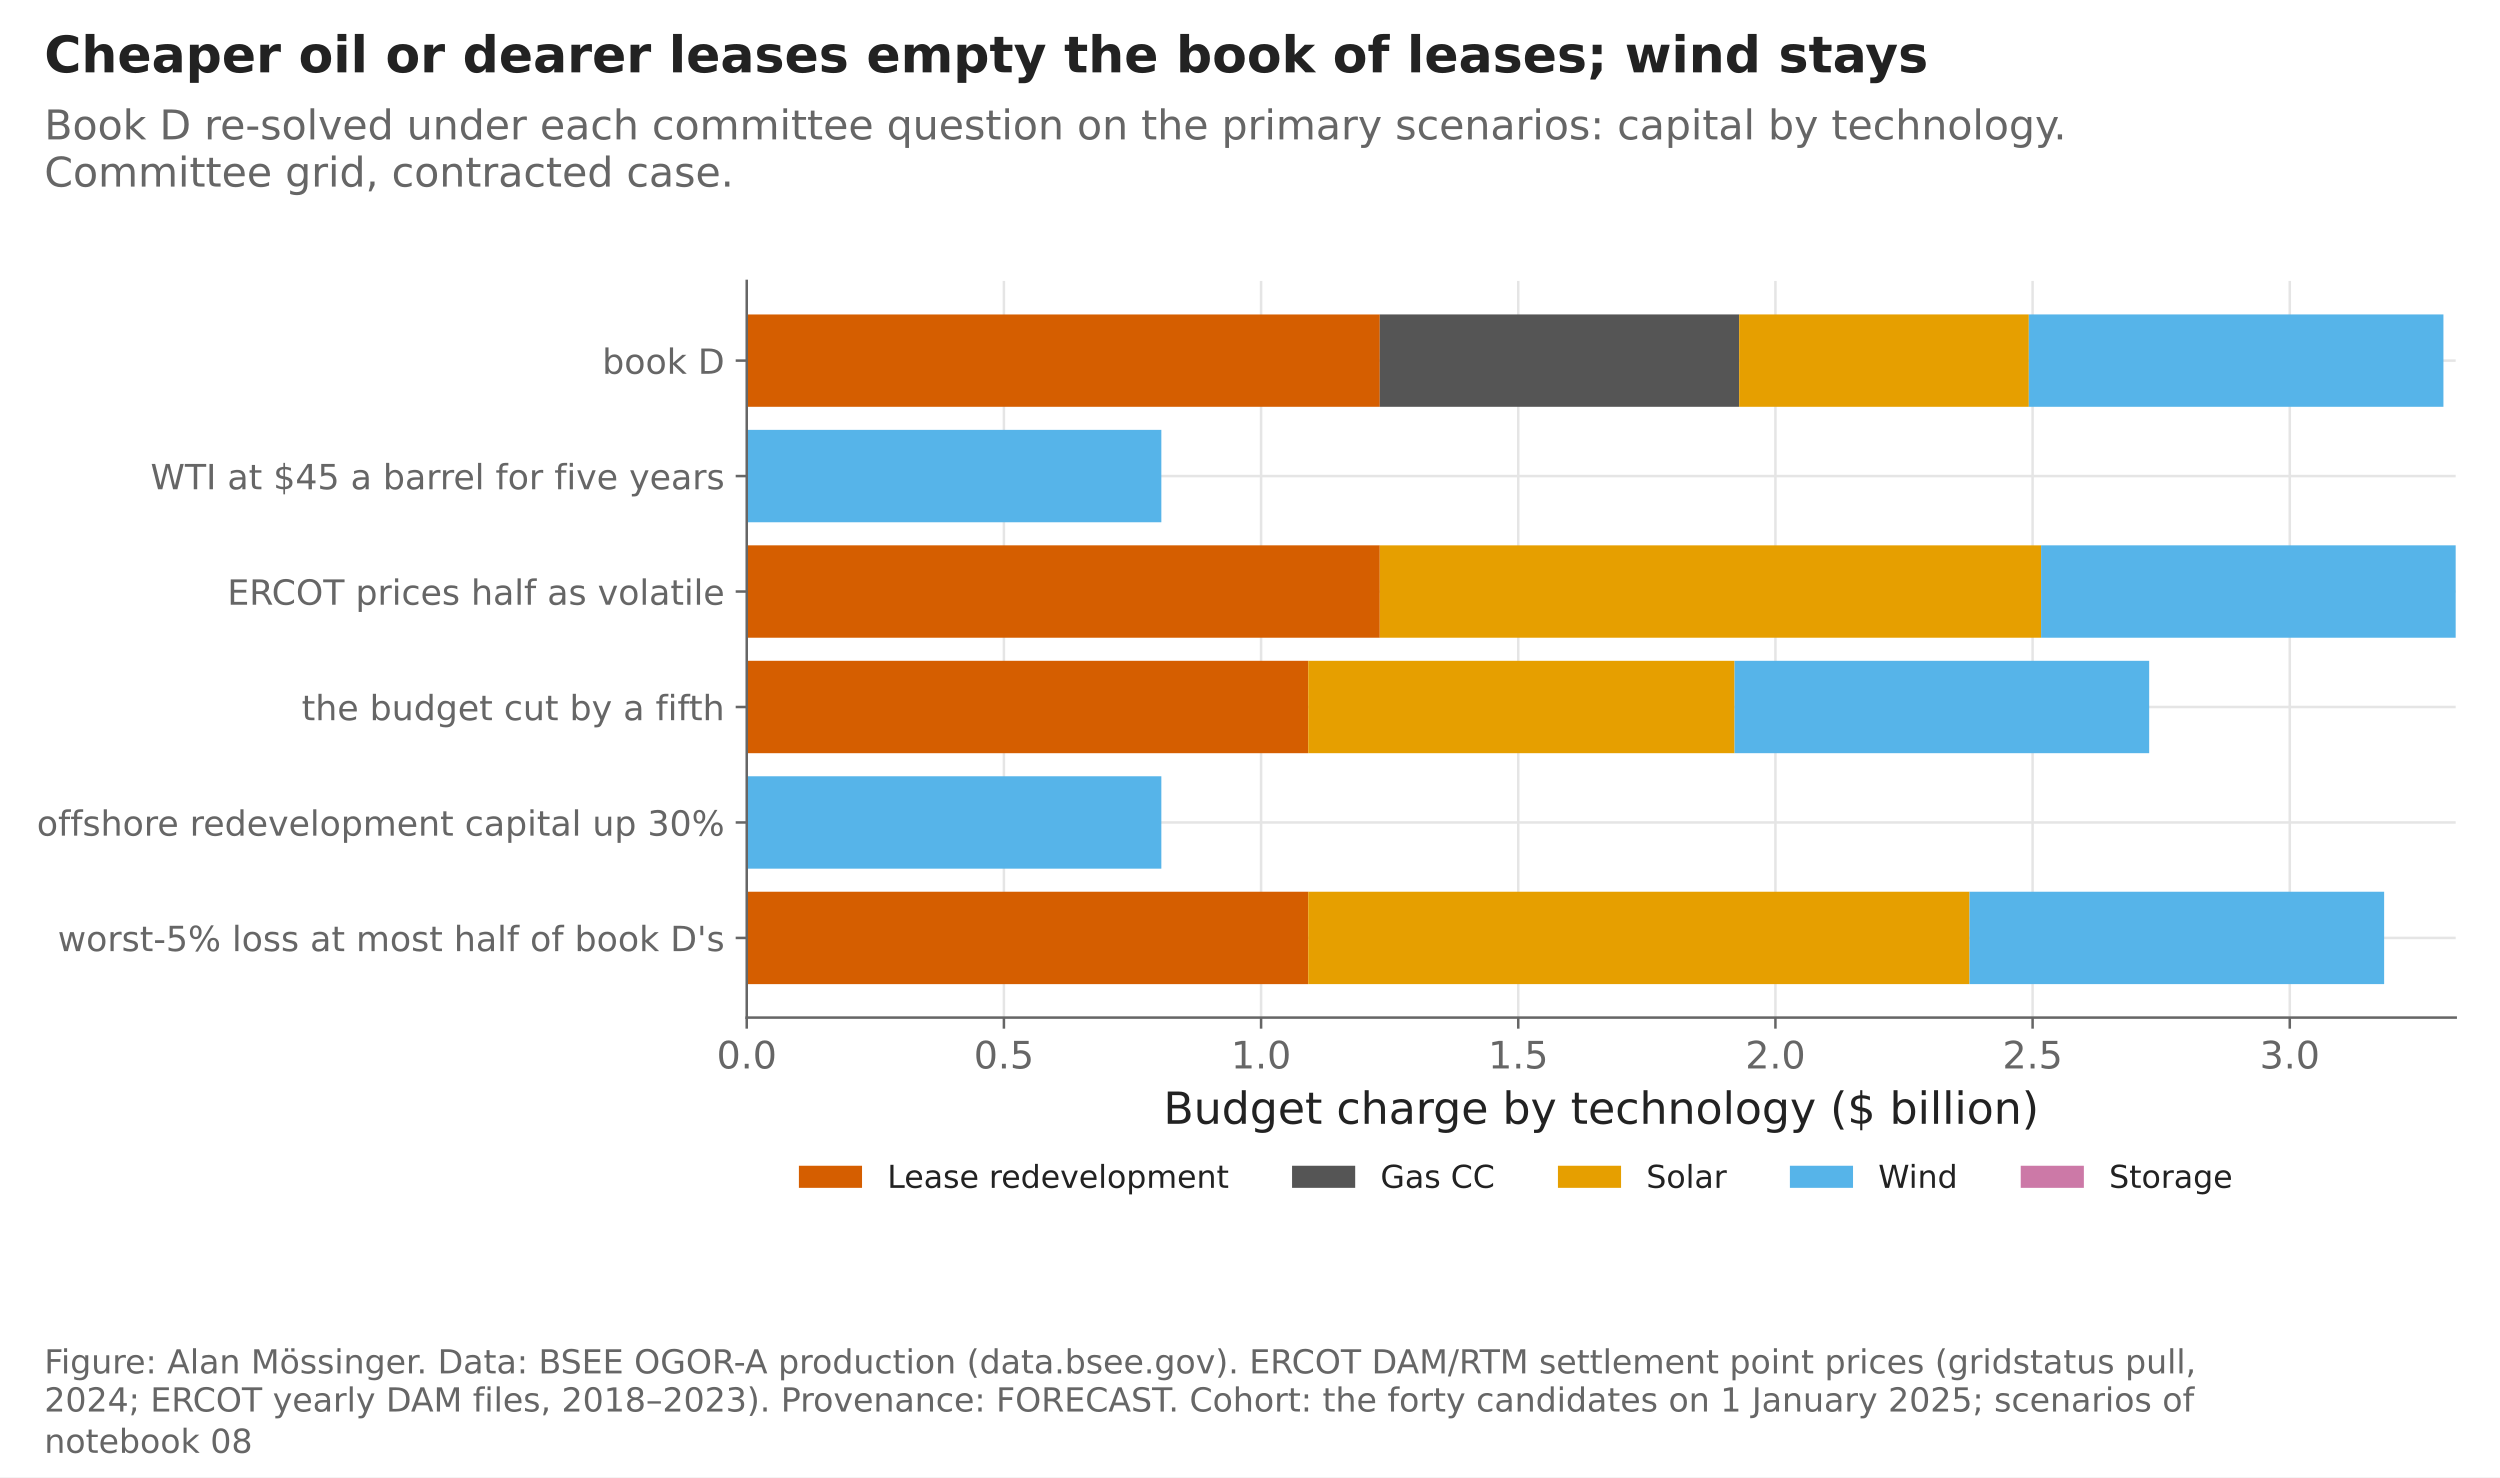
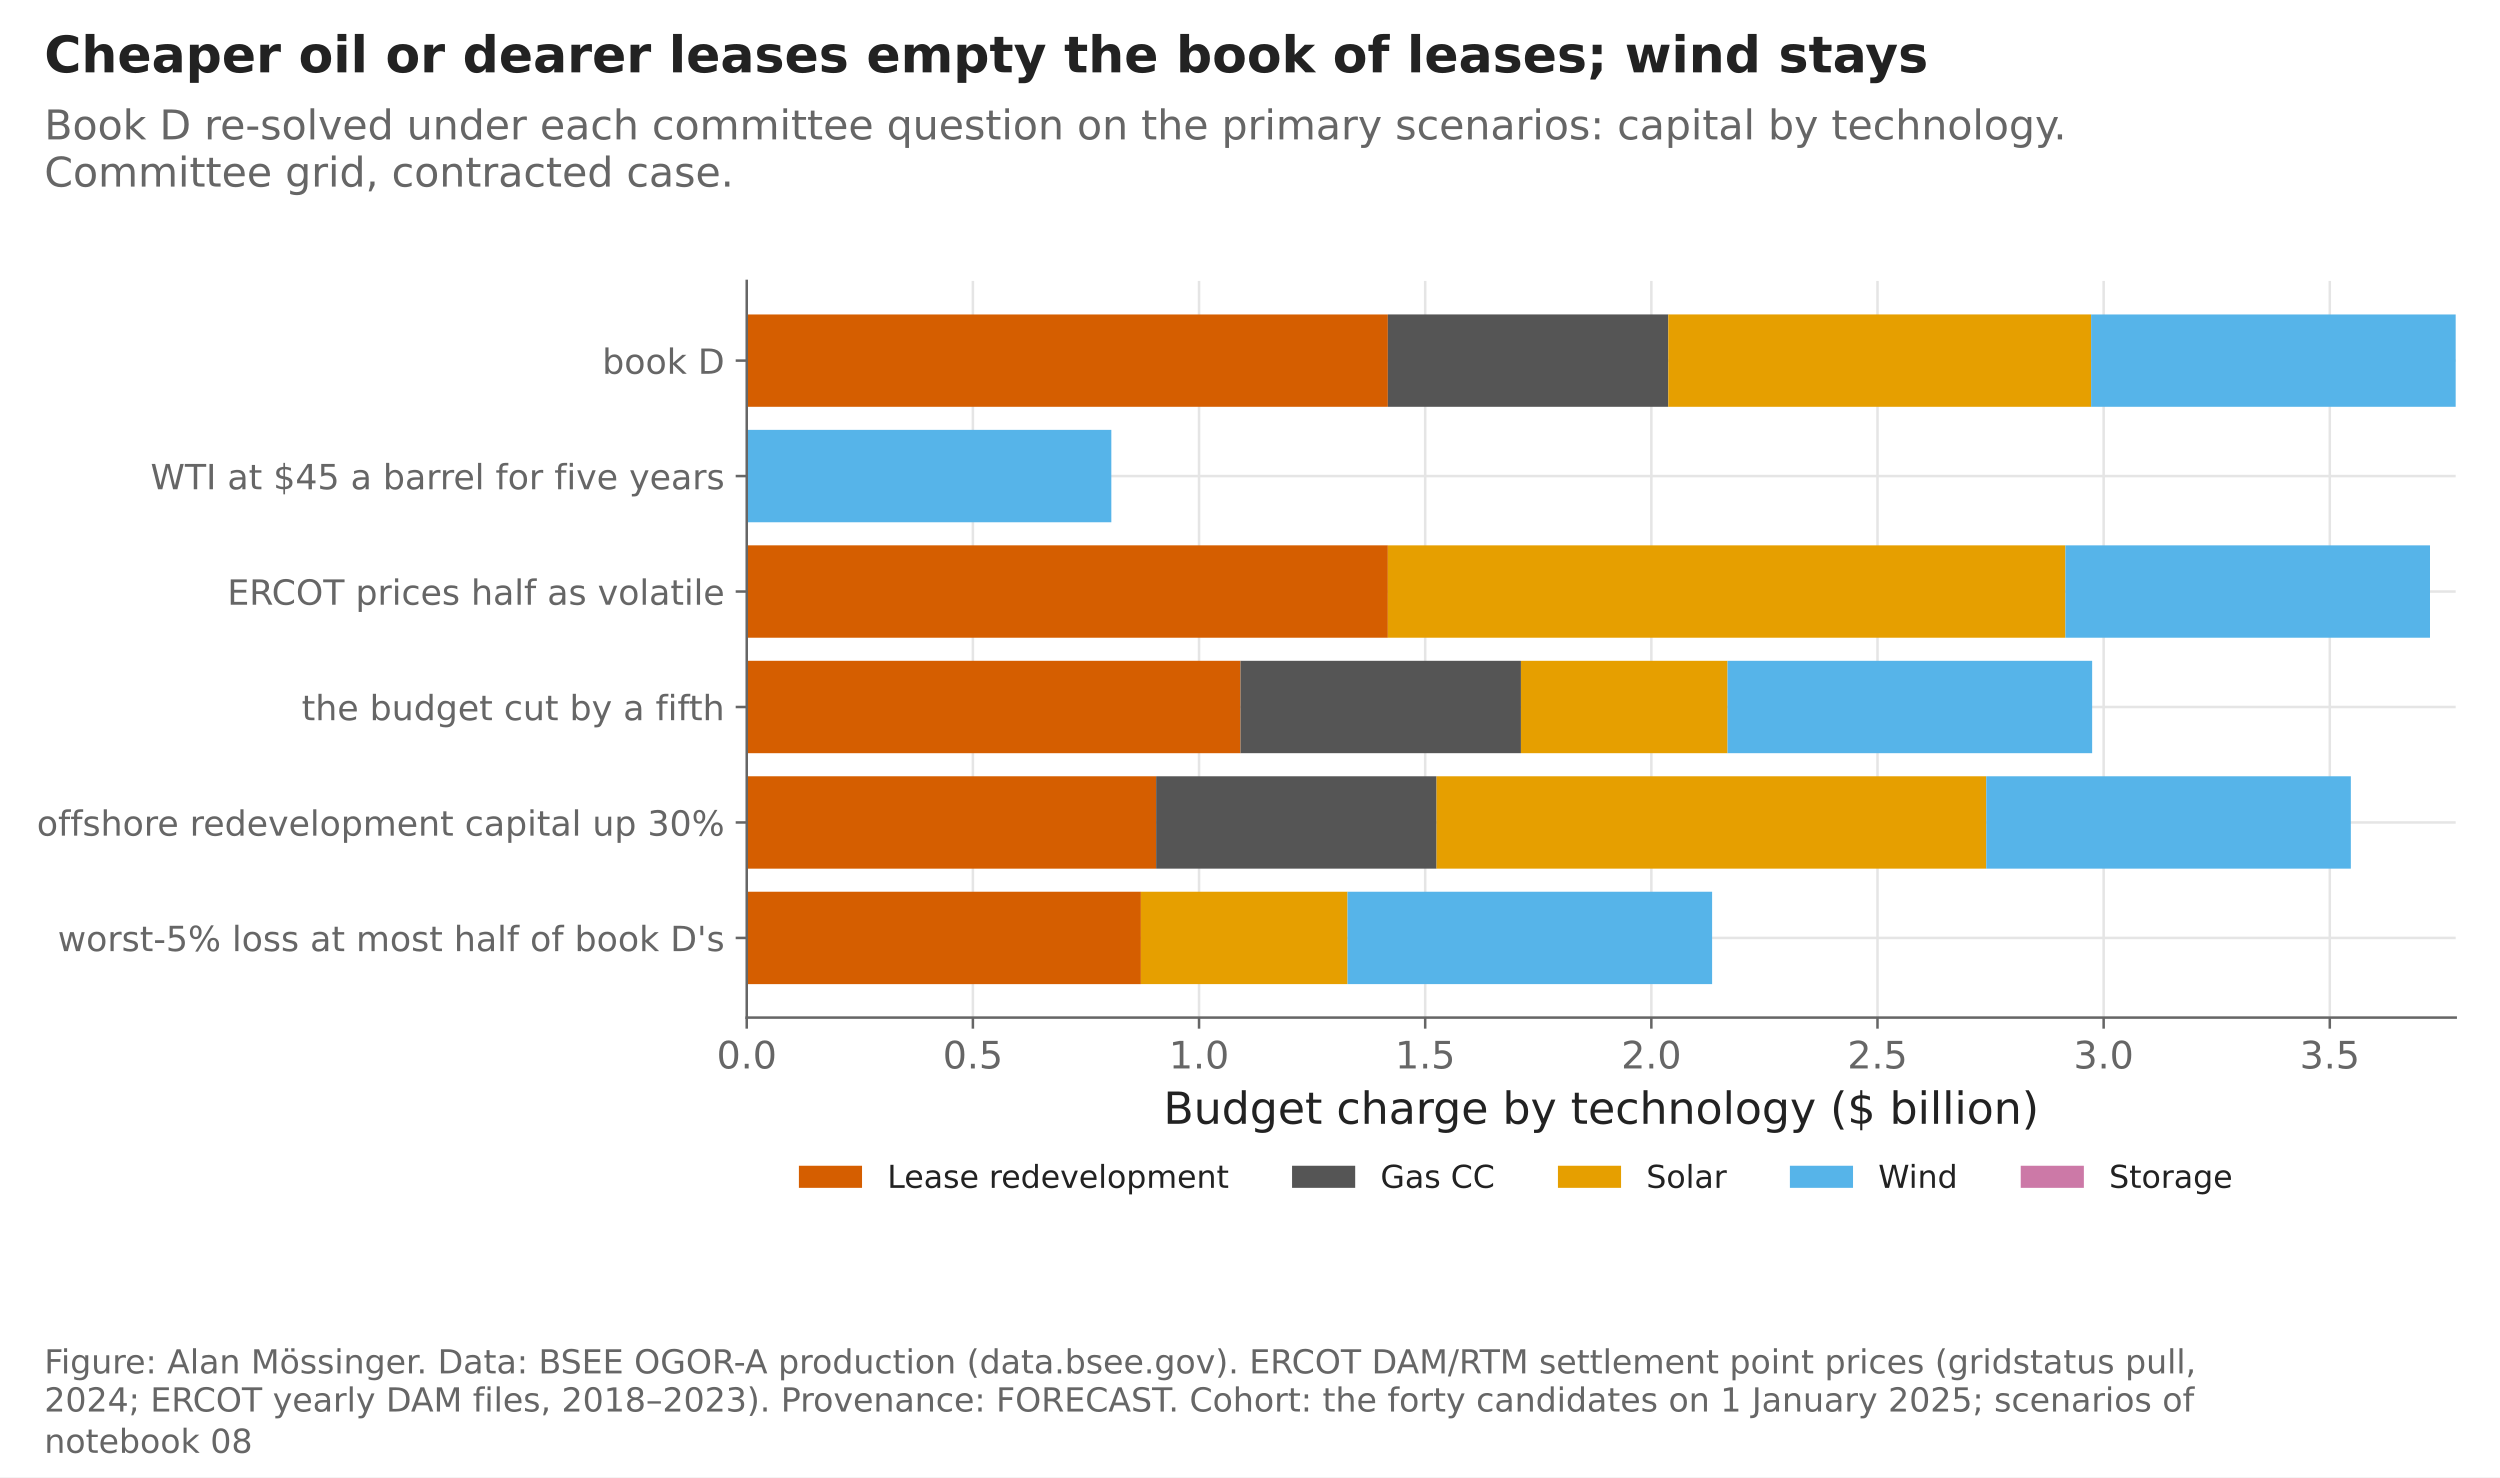
<svg xmlns="http://www.w3.org/2000/svg" xmlns:xlink="http://www.w3.org/1999/xlink" width="792pt" height="468pt" viewBox="0 0 792 468" version="1.1">
  <defs>
    <style type="text/css">*{stroke-linejoin: round; stroke-linecap: butt}</style>
  </defs>
  <g id="figure_1">
    <g id="patch_1">
      <path d="M 0 468  L 792 468  L 792 0  L 0 0  z " style="fill: #ffffff" />
    </g>
    <g id="axes_1">
      <g id="patch_2">
        <path d="M 236.567 322.373  L 777.96 322.373  L 777.96 89.004  L 236.567 89.004  z " style="fill: #ffffff" />
      </g>
      <g id="matplotlib.axis_1">
        <g id="xtick_1">
          <g id="line2d_1">
            <path d="M 236.567 322.373  L 236.567 89.004  " clip-path="url(#p88fc5612e4)" style="fill: none; stroke: #e5e5e5; stroke-width: 0.8; stroke-linecap: square" />
          </g>
          <g id="line2d_2">
            <defs>
              <path id="me00eba5936" d="M 0 0  L 0 3.5  " style="stroke: #666666; stroke-width: 0.8" />
            </defs>
            <g>
              <use xlink:href="#me00eba5936" x="236.567" y="322.373" style="fill: #666666; stroke: #666666; stroke-width: 0.8" />
            </g>
          </g>
          <g id="text_1">
            <text style="font-size: 12px; font-family: 'DejaVu Sans', 'Bitstream Vera Sans', 'Computer Modern Sans Serif', 'Lucida Grande', 'Verdana', 'Geneva', 'Lucid', 'Arial', 'Helvetica', 'Avant Garde', sans-serif; text-anchor: middle; fill: #666666" x="236.567" y="338.49" transform="rotate(-0 236.5675 338.4902)">0.0</text>
          </g>
        </g>
        <g id="xtick_2">
          <g id="line2d_3">
-             <path d="M 318.039 322.373  L 318.039 89.004  " clip-path="url(#p88fc5612e4)" style="fill: none; stroke: #e5e5e5; stroke-width: 0.8; stroke-linecap: square" />
+             <path d="M 308.212 322.373  L 308.212 89.004  " clip-path="url(#p88fc5612e4)" style="fill: none; stroke: #e5e5e5; stroke-width: 0.8; stroke-linecap: square" />
          </g>
          <g id="line2d_4">
            <g>
-               <use xlink:href="#me00eba5936" x="318.039" y="322.373" style="fill: #666666; stroke: #666666; stroke-width: 0.8" />
+               <use xlink:href="#me00eba5936" x="308.212" y="322.373" style="fill: #666666; stroke: #666666; stroke-width: 0.8" />
            </g>
          </g>
          <g id="text_2">
-             <text style="font-size: 12px; font-family: 'DejaVu Sans', 'Bitstream Vera Sans', 'Computer Modern Sans Serif', 'Lucida Grande', 'Verdana', 'Geneva', 'Lucid', 'Arial', 'Helvetica', 'Avant Garde', sans-serif; text-anchor: middle; fill: #666666" x="318.039" y="338.49" transform="rotate(-0 318.0394 338.4902)">0.5</text>
+             <text style="font-size: 12px; font-family: 'DejaVu Sans', 'Bitstream Vera Sans', 'Computer Modern Sans Serif', 'Lucida Grande', 'Verdana', 'Geneva', 'Lucid', 'Arial', 'Helvetica', 'Avant Garde', sans-serif; text-anchor: middle; fill: #666666" x="308.212" y="338.49" transform="rotate(-0 308.212 338.4902)">0.5</text>
          </g>
        </g>
        <g id="xtick_3">
          <g id="line2d_5">
-             <path d="M 399.511 322.373  L 399.511 89.004  " clip-path="url(#p88fc5612e4)" style="fill: none; stroke: #e5e5e5; stroke-width: 0.8; stroke-linecap: square" />
+             <path d="M 379.856 322.373  L 379.856 89.004  " clip-path="url(#p88fc5612e4)" style="fill: none; stroke: #e5e5e5; stroke-width: 0.8; stroke-linecap: square" />
          </g>
          <g id="line2d_6">
            <g>
-               <use xlink:href="#me00eba5936" x="399.511" y="322.373" style="fill: #666666; stroke: #666666; stroke-width: 0.8" />
+               <use xlink:href="#me00eba5936" x="379.856" y="322.373" style="fill: #666666; stroke: #666666; stroke-width: 0.8" />
            </g>
          </g>
          <g id="text_3">
-             <text style="font-size: 12px; font-family: 'DejaVu Sans', 'Bitstream Vera Sans', 'Computer Modern Sans Serif', 'Lucida Grande', 'Verdana', 'Geneva', 'Lucid', 'Arial', 'Helvetica', 'Avant Garde', sans-serif; text-anchor: middle; fill: #666666" x="399.511" y="338.49" transform="rotate(-0 399.5113 338.4902)">1.0</text>
+             <text style="font-size: 12px; font-family: 'DejaVu Sans', 'Bitstream Vera Sans', 'Computer Modern Sans Serif', 'Lucida Grande', 'Verdana', 'Geneva', 'Lucid', 'Arial', 'Helvetica', 'Avant Garde', sans-serif; text-anchor: middle; fill: #666666" x="379.856" y="338.49" transform="rotate(-0 379.8565 338.4902)">1.0</text>
          </g>
        </g>
        <g id="xtick_4">
          <g id="line2d_7">
-             <path d="M 480.983 322.373  L 480.983 89.004  " clip-path="url(#p88fc5612e4)" style="fill: none; stroke: #e5e5e5; stroke-width: 0.8; stroke-linecap: square" />
+             <path d="M 451.501 322.373  L 451.501 89.004  " clip-path="url(#p88fc5612e4)" style="fill: none; stroke: #e5e5e5; stroke-width: 0.8; stroke-linecap: square" />
          </g>
          <g id="line2d_8">
            <g>
-               <use xlink:href="#me00eba5936" x="480.983" y="322.373" style="fill: #666666; stroke: #666666; stroke-width: 0.8" />
+               <use xlink:href="#me00eba5936" x="451.501" y="322.373" style="fill: #666666; stroke: #666666; stroke-width: 0.8" />
            </g>
          </g>
          <g id="text_4">
-             <text style="font-size: 12px; font-family: 'DejaVu Sans', 'Bitstream Vera Sans', 'Computer Modern Sans Serif', 'Lucida Grande', 'Verdana', 'Geneva', 'Lucid', 'Arial', 'Helvetica', 'Avant Garde', sans-serif; text-anchor: middle; fill: #666666" x="480.983" y="338.49" transform="rotate(-0 480.9831 338.4902)">1.5</text>
+             <text style="font-size: 12px; font-family: 'DejaVu Sans', 'Bitstream Vera Sans', 'Computer Modern Sans Serif', 'Lucida Grande', 'Verdana', 'Geneva', 'Lucid', 'Arial', 'Helvetica', 'Avant Garde', sans-serif; text-anchor: middle; fill: #666666" x="451.501" y="338.49" transform="rotate(-0 451.5009 338.4902)">1.5</text>
          </g>
        </g>
        <g id="xtick_5">
          <g id="line2d_9">
-             <path d="M 562.455 322.373  L 562.455 89.004  " clip-path="url(#p88fc5612e4)" style="fill: none; stroke: #e5e5e5; stroke-width: 0.8; stroke-linecap: square" />
+             <path d="M 523.145 322.373  L 523.145 89.004  " clip-path="url(#p88fc5612e4)" style="fill: none; stroke: #e5e5e5; stroke-width: 0.8; stroke-linecap: square" />
          </g>
          <g id="line2d_10">
            <g>
-               <use xlink:href="#me00eba5936" x="562.455" y="322.373" style="fill: #666666; stroke: #666666; stroke-width: 0.8" />
+               <use xlink:href="#me00eba5936" x="523.145" y="322.373" style="fill: #666666; stroke: #666666; stroke-width: 0.8" />
            </g>
          </g>
          <g id="text_5">
-             <text style="font-size: 12px; font-family: 'DejaVu Sans', 'Bitstream Vera Sans', 'Computer Modern Sans Serif', 'Lucida Grande', 'Verdana', 'Geneva', 'Lucid', 'Arial', 'Helvetica', 'Avant Garde', sans-serif; text-anchor: middle; fill: #666666" x="562.455" y="338.49" transform="rotate(-0 562.455 338.4902)">2.0</text>
+             <text style="font-size: 12px; font-family: 'DejaVu Sans', 'Bitstream Vera Sans', 'Computer Modern Sans Serif', 'Lucida Grande', 'Verdana', 'Geneva', 'Lucid', 'Arial', 'Helvetica', 'Avant Garde', sans-serif; text-anchor: middle; fill: #666666" x="523.145" y="338.49" transform="rotate(-0 523.1454 338.4902)">2.0</text>
          </g>
        </g>
        <g id="xtick_6">
          <g id="line2d_11">
-             <path d="M 643.927 322.373  L 643.927 89.004  " clip-path="url(#p88fc5612e4)" style="fill: none; stroke: #e5e5e5; stroke-width: 0.8; stroke-linecap: square" />
+             <path d="M 594.79 322.373  L 594.79 89.004  " clip-path="url(#p88fc5612e4)" style="fill: none; stroke: #e5e5e5; stroke-width: 0.8; stroke-linecap: square" />
          </g>
          <g id="line2d_12">
            <g>
-               <use xlink:href="#me00eba5936" x="643.927" y="322.373" style="fill: #666666; stroke: #666666; stroke-width: 0.8" />
+               <use xlink:href="#me00eba5936" x="594.79" y="322.373" style="fill: #666666; stroke: #666666; stroke-width: 0.8" />
            </g>
          </g>
          <g id="text_6">
-             <text style="font-size: 12px; font-family: 'DejaVu Sans', 'Bitstream Vera Sans', 'Computer Modern Sans Serif', 'Lucida Grande', 'Verdana', 'Geneva', 'Lucid', 'Arial', 'Helvetica', 'Avant Garde', sans-serif; text-anchor: middle; fill: #666666" x="643.927" y="338.49" transform="rotate(-0 643.9269 338.4902)">2.5</text>
+             <text style="font-size: 12px; font-family: 'DejaVu Sans', 'Bitstream Vera Sans', 'Computer Modern Sans Serif', 'Lucida Grande', 'Verdana', 'Geneva', 'Lucid', 'Arial', 'Helvetica', 'Avant Garde', sans-serif; text-anchor: middle; fill: #666666" x="594.79" y="338.49" transform="rotate(-0 594.7899 338.4902)">2.5</text>
          </g>
        </g>
        <g id="xtick_7">
          <g id="line2d_13">
-             <path d="M 725.399 322.373  L 725.399 89.004  " clip-path="url(#p88fc5612e4)" style="fill: none; stroke: #e5e5e5; stroke-width: 0.8; stroke-linecap: square" />
+             <path d="M 666.434 322.373  L 666.434 89.004  " clip-path="url(#p88fc5612e4)" style="fill: none; stroke: #e5e5e5; stroke-width: 0.8; stroke-linecap: square" />
          </g>
          <g id="line2d_14">
            <g>
-               <use xlink:href="#me00eba5936" x="725.399" y="322.373" style="fill: #666666; stroke: #666666; stroke-width: 0.8" />
+               <use xlink:href="#me00eba5936" x="666.434" y="322.373" style="fill: #666666; stroke: #666666; stroke-width: 0.8" />
            </g>
          </g>
          <g id="text_7">
-             <text style="font-size: 12px; font-family: 'DejaVu Sans', 'Bitstream Vera Sans', 'Computer Modern Sans Serif', 'Lucida Grande', 'Verdana', 'Geneva', 'Lucid', 'Arial', 'Helvetica', 'Avant Garde', sans-serif; text-anchor: middle; fill: #666666" x="725.399" y="338.49" transform="rotate(-0 725.3988 338.4902)">3.0</text>
-           </g>
-         </g>
-         <g id="text_8">
+             <text style="font-size: 12px; font-family: 'DejaVu Sans', 'Bitstream Vera Sans', 'Computer Modern Sans Serif', 'Lucida Grande', 'Verdana', 'Geneva', 'Lucid', 'Arial', 'Helvetica', 'Avant Garde', sans-serif; text-anchor: middle; fill: #666666" x="666.434" y="338.49" transform="rotate(-0 666.4344 338.4902)">3.0</text>
+           </g>
+         </g>
+         <g id="xtick_8">
+           <g id="line2d_15">
+             <path d="M 738.079 322.373  L 738.079 89.004  " clip-path="url(#p88fc5612e4)" style="fill: none; stroke: #e5e5e5; stroke-width: 0.8; stroke-linecap: square" />
+           </g>
+           <g id="line2d_16">
+             <g>
+               <use xlink:href="#me00eba5936" x="738.079" y="322.373" style="fill: #666666; stroke: #666666; stroke-width: 0.8" />
+             </g>
+           </g>
+           <g id="text_8">
+             <text style="font-size: 12px; font-family: 'DejaVu Sans', 'Bitstream Vera Sans', 'Computer Modern Sans Serif', 'Lucida Grande', 'Verdana', 'Geneva', 'Lucid', 'Arial', 'Helvetica', 'Avant Garde', sans-serif; text-anchor: middle; fill: #666666" x="738.079" y="338.49" transform="rotate(-0 738.0788 338.4902)">3.5</text>
+           </g>
+         </g>
+         <g id="text_9">
          <text style="font-size: 14px; font-family: 'DejaVu Sans', 'Bitstream Vera Sans', 'Computer Modern Sans Serif', 'Lucida Grande', 'Verdana', 'Geneva', 'Lucid', 'Arial', 'Helvetica', 'Avant Garde', sans-serif; text-anchor: middle; fill: #222222" x="507.264" y="356.011" transform="rotate(-0 507.2638 356.0109)">Budget charge by technology ($ billion)</text>
        </g>
      </g>
      <g id="matplotlib.axis_2">
        <g id="ytick_1">
-           <g id="line2d_15">
+           <g id="line2d_17">
            <path d="M 236.567 114.243  L 777.96 114.243  " clip-path="url(#p88fc5612e4)" style="fill: none; stroke: #e5e5e5; stroke-width: 0.8; stroke-linecap: square" />
          </g>
-           <g id="line2d_16">
+           <g id="line2d_18">
            <defs>
              <path id="mce5acbc380" d="M 0 0  L -3.5 0  " style="stroke: #666666; stroke-width: 0.8" />
            </defs>
            <g>
              <use xlink:href="#mce5acbc380" x="236.567" y="114.243" style="fill: #666666; stroke: #666666; stroke-width: 0.8" />
            </g>
          </g>
-           <g id="text_9">
+           <g id="text_10">
            <text style="font-size: 11px; font-family: 'DejaVu Sans', 'Bitstream Vera Sans', 'Computer Modern Sans Serif', 'Lucida Grande', 'Verdana', 'Geneva', 'Lucid', 'Arial', 'Helvetica', 'Avant Garde', sans-serif; text-anchor: end; fill: #666666" x="229.567" y="118.422" transform="rotate(-0 229.5675 118.4221)">book D</text>
          </g>
        </g>
        <g id="ytick_2">
-           <g id="line2d_17">
+           <g id="line2d_19">
            <path d="M 236.567 150.821  L 777.96 150.821  " clip-path="url(#p88fc5612e4)" style="fill: none; stroke: #e5e5e5; stroke-width: 0.8; stroke-linecap: square" />
          </g>
-           <g id="line2d_18">
+           <g id="line2d_20">
            <g>
              <use xlink:href="#mce5acbc380" x="236.567" y="150.821" style="fill: #666666; stroke: #666666; stroke-width: 0.8" />
            </g>
          </g>
-           <g id="text_10">
+           <g id="text_11">
            <text style="font-size: 11px; font-family: 'DejaVu Sans', 'Bitstream Vera Sans', 'Computer Modern Sans Serif', 'Lucida Grande', 'Verdana', 'Geneva', 'Lucid', 'Arial', 'Helvetica', 'Avant Garde', sans-serif; text-anchor: end; fill: #666666" x="229.567" y="155" transform="rotate(-0 229.5675 155.0003)">WTI at $45 a barrel for five years</text>
          </g>
        </g>
        <g id="ytick_3">
-           <g id="line2d_19">
+           <g id="line2d_21">
            <path d="M 236.567 187.399  L 777.96 187.399  " clip-path="url(#p88fc5612e4)" style="fill: none; stroke: #e5e5e5; stroke-width: 0.8; stroke-linecap: square" />
          </g>
-           <g id="line2d_20">
+           <g id="line2d_22">
            <g>
              <use xlink:href="#mce5acbc380" x="236.567" y="187.399" style="fill: #666666; stroke: #666666; stroke-width: 0.8" />
            </g>
          </g>
-           <g id="text_11">
+           <g id="text_12">
            <text style="font-size: 11px; font-family: 'DejaVu Sans', 'Bitstream Vera Sans', 'Computer Modern Sans Serif', 'Lucida Grande', 'Verdana', 'Geneva', 'Lucid', 'Arial', 'Helvetica', 'Avant Garde', sans-serif; text-anchor: end; fill: #666666" x="229.567" y="191.579" transform="rotate(-0 229.5675 191.5786)">ERCOT prices half as volatile</text>
          </g>
        </g>
        <g id="ytick_4">
-           <g id="line2d_21">
+           <g id="line2d_23">
            <path d="M 236.567 223.978  L 777.96 223.978  " clip-path="url(#p88fc5612e4)" style="fill: none; stroke: #e5e5e5; stroke-width: 0.8; stroke-linecap: square" />
          </g>
-           <g id="line2d_22">
+           <g id="line2d_24">
            <g>
              <use xlink:href="#mce5acbc380" x="236.567" y="223.978" style="fill: #666666; stroke: #666666; stroke-width: 0.8" />
            </g>
          </g>
-           <g id="text_12">
+           <g id="text_13">
            <text style="font-size: 11px; font-family: 'DejaVu Sans', 'Bitstream Vera Sans', 'Computer Modern Sans Serif', 'Lucida Grande', 'Verdana', 'Geneva', 'Lucid', 'Arial', 'Helvetica', 'Avant Garde', sans-serif; text-anchor: end; fill: #666666" x="229.567" y="228.157" transform="rotate(-0 229.5675 228.1568)">the budget cut by a fifth</text>
          </g>
        </g>
        <g id="ytick_5">
-           <g id="line2d_23">
+           <g id="line2d_25">
            <path d="M 236.567 260.556  L 777.96 260.556  " clip-path="url(#p88fc5612e4)" style="fill: none; stroke: #e5e5e5; stroke-width: 0.8; stroke-linecap: square" />
          </g>
-           <g id="line2d_24">
+           <g id="line2d_26">
            <g>
              <use xlink:href="#mce5acbc380" x="236.567" y="260.556" style="fill: #666666; stroke: #666666; stroke-width: 0.8" />
            </g>
          </g>
-           <g id="text_13">
+           <g id="text_14">
            <text style="font-size: 11px; font-family: 'DejaVu Sans', 'Bitstream Vera Sans', 'Computer Modern Sans Serif', 'Lucida Grande', 'Verdana', 'Geneva', 'Lucid', 'Arial', 'Helvetica', 'Avant Garde', sans-serif; text-anchor: end; fill: #666666" x="229.567" y="264.735" transform="rotate(-0 229.5675 264.735)">offshore redevelopment capital up 30%</text>
          </g>
        </g>
        <g id="ytick_6">
-           <g id="line2d_25">
+           <g id="line2d_27">
            <path d="M 236.567 297.134  L 777.96 297.134  " clip-path="url(#p88fc5612e4)" style="fill: none; stroke: #e5e5e5; stroke-width: 0.8; stroke-linecap: square" />
          </g>
-           <g id="line2d_26">
+           <g id="line2d_28">
            <g>
              <use xlink:href="#mce5acbc380" x="236.567" y="297.134" style="fill: #666666; stroke: #666666; stroke-width: 0.8" />
            </g>
          </g>
-           <g id="text_14">
+           <g id="text_15">
            <text style="font-size: 11px; font-family: 'DejaVu Sans', 'Bitstream Vera Sans', 'Computer Modern Sans Serif', 'Lucida Grande', 'Verdana', 'Geneva', 'Lucid', 'Arial', 'Helvetica', 'Avant Garde', sans-serif; text-anchor: end; fill: #666666" x="229.567" y="301.313" transform="rotate(-0 229.5675 301.3132)">worst-5% loss at most half of book D's</text>
          </g>
        </g>
      </g>
      <g id="patch_3">
-         <path d="M 236.567 99.612  L 437.116 99.612  L 437.116 128.874  L 236.567 128.874  z " clip-path="url(#p88fc5612e4)" style="fill: #d55e00" />
+         <path d="M 236.567 99.612  L 439.673 99.612  L 439.673 128.874  L 236.567 128.874  z " clip-path="url(#p88fc5612e4)" style="fill: #d55e00" />
      </g>
      <g id="patch_4">
        <path d="M 236.567 136.19  L 236.567 136.19  L 236.567 165.452  L 236.567 165.452  z " clip-path="url(#p88fc5612e4)" style="fill: #d55e00" />
      </g>
      <g id="patch_5">
-         <path d="M 236.567 172.768  L 437.116 172.768  L 437.116 202.031  L 236.567 202.031  z " clip-path="url(#p88fc5612e4)" style="fill: #d55e00" />
+         <path d="M 236.567 172.768  L 439.673 172.768  L 439.673 202.031  L 236.567 202.031  z " clip-path="url(#p88fc5612e4)" style="fill: #d55e00" />
      </g>
      <g id="patch_6">
-         <path d="M 236.567 209.346  L 414.45 209.346  L 414.45 238.609  L 236.567 238.609  z " clip-path="url(#p88fc5612e4)" style="fill: #d55e00" />
+         <path d="M 236.567 209.346  L 392.993 209.346  L 392.993 238.609  L 236.567 238.609  z " clip-path="url(#p88fc5612e4)" style="fill: #d55e00" />
      </g>
      <g id="patch_7">
-         <path d="M 236.567 245.925  L 236.567 245.925  L 236.567 275.187  L 236.567 275.187  z " clip-path="url(#p88fc5612e4)" style="fill: #d55e00" />
+         <path d="M 236.567 245.925  L 366.263 245.925  L 366.263 275.187  L 236.567 275.187  z " clip-path="url(#p88fc5612e4)" style="fill: #d55e00" />
      </g>
      <g id="patch_8">
-         <path d="M 236.567 282.503  L 414.45 282.503  L 414.45 311.765  L 236.567 311.765  z " clip-path="url(#p88fc5612e4)" style="fill: #d55e00" />
+         <path d="M 236.567 282.503  L 361.435 282.503  L 361.435 311.765  L 236.567 311.765  z " clip-path="url(#p88fc5612e4)" style="fill: #d55e00" />
      </g>
      <g id="patch_9">
-         <path d="M 437.116 99.612  L 550.963 99.612  L 550.963 128.874  L 437.116 128.874  z " clip-path="url(#p88fc5612e4)" style="fill: #555555" />
+         <path d="M 439.673 99.612  L 528.511 99.612  L 528.511 128.874  L 439.673 128.874  z " clip-path="url(#p88fc5612e4)" style="fill: #555555" />
      </g>
      <g id="patch_10">
        <path d="M 236.567 136.19  L 236.567 136.19  L 236.567 165.452  L 236.567 165.452  z " clip-path="url(#p88fc5612e4)" style="fill: #555555" />
      </g>
      <g id="patch_11">
-         <path d="M 437.116 172.768  L 437.116 172.768  L 437.116 202.031  L 437.116 202.031  z " clip-path="url(#p88fc5612e4)" style="fill: #555555" />
+         <path d="M 439.673 172.768  L 439.673 172.768  L 439.673 202.031  L 439.673 202.031  z " clip-path="url(#p88fc5612e4)" style="fill: #555555" />
      </g>
      <g id="patch_12">
-         <path d="M 414.45 209.346  L 414.45 209.346  L 414.45 238.609  L 414.45 238.609  z " clip-path="url(#p88fc5612e4)" style="fill: #555555" />
+         <path d="M 392.993 209.346  L 481.83 209.346  L 481.83 238.609  L 392.993 238.609  z " clip-path="url(#p88fc5612e4)" style="fill: #555555" />
      </g>
      <g id="patch_13">
-         <path d="M 236.567 245.925  L 236.567 245.925  L 236.567 275.187  L 236.567 275.187  z " clip-path="url(#p88fc5612e4)" style="fill: #555555" />
+         <path d="M 366.263 245.925  L 455.1 245.925  L 455.1 275.187  L 366.263 275.187  z " clip-path="url(#p88fc5612e4)" style="fill: #555555" />
      </g>
      <g id="patch_14">
-         <path d="M 414.45 282.503  L 414.45 282.503  L 414.45 311.765  L 414.45 311.765  z " clip-path="url(#p88fc5612e4)" style="fill: #555555" />
+         <path d="M 361.435 282.503  L 361.435 282.503  L 361.435 311.765  L 361.435 311.765  z " clip-path="url(#p88fc5612e4)" style="fill: #555555" />
      </g>
      <g id="patch_15">
-         <path d="M 550.963 99.612  L 642.732 99.612  L 642.732 128.874  L 550.963 128.874  z " clip-path="url(#p88fc5612e4)" style="fill: #e69f00" />
+         <path d="M 528.511 99.612  L 662.458 99.612  L 662.458 128.874  L 528.511 128.874  z " clip-path="url(#p88fc5612e4)" style="fill: #e69f00" />
      </g>
      <g id="patch_16">
        <path d="M 236.567 136.19  L 236.567 136.19  L 236.567 165.452  L 236.567 165.452  z " clip-path="url(#p88fc5612e4)" style="fill: #e69f00" />
      </g>
      <g id="patch_17">
-         <path d="M 437.116 172.768  L 646.614 172.768  L 646.614 202.031  L 437.116 202.031  z " clip-path="url(#p88fc5612e4)" style="fill: #e69f00" />
+         <path d="M 439.673 172.768  L 654.321 172.768  L 654.321 202.031  L 439.673 202.031  z " clip-path="url(#p88fc5612e4)" style="fill: #e69f00" />
      </g>
      <g id="patch_18">
-         <path d="M 414.45 209.346  L 549.512 209.346  L 549.512 238.609  L 414.45 238.609  z " clip-path="url(#p88fc5612e4)" style="fill: #e69f00" />
+         <path d="M 481.83 209.346  L 547.288 209.346  L 547.288 238.609  L 481.83 238.609  z " clip-path="url(#p88fc5612e4)" style="fill: #e69f00" />
      </g>
      <g id="patch_19">
-         <path d="M 236.567 245.925  L 236.567 245.925  L 236.567 275.187  L 236.567 275.187  z " clip-path="url(#p88fc5612e4)" style="fill: #e69f00" />
+         <path d="M 455.1 245.925  L 629.248 245.925  L 629.248 275.187  L 455.1 275.187  z " clip-path="url(#p88fc5612e4)" style="fill: #e69f00" />
      </g>
      <g id="patch_20">
-         <path d="M 414.45 282.503  L 623.949 282.503  L 623.949 311.765  L 414.45 311.765  z " clip-path="url(#p88fc5612e4)" style="fill: #e69f00" />
+         <path d="M 361.435 282.503  L 426.893 282.503  L 426.893 311.765  L 361.435 311.765  z " clip-path="url(#p88fc5612e4)" style="fill: #e69f00" />
      </g>
      <g id="patch_21">
-         <path d="M 642.732 99.612  L 774.078 99.612  L 774.078 128.874  L 642.732 128.874  z " clip-path="url(#p88fc5612e4)" style="fill: #56b4e9" />
+         <path d="M 662.458 99.612  L 777.96 99.612  L 777.96 128.874  L 662.458 128.874  z " clip-path="url(#p88fc5612e4)" style="fill: #56b4e9" />
      </g>
      <g id="patch_22">
-         <path d="M 236.567 136.19  L 367.913 136.19  L 367.913 165.452  L 236.567 165.452  z " clip-path="url(#p88fc5612e4)" style="fill: #56b4e9" />
+         <path d="M 236.567 136.19  L 352.07 136.19  L 352.07 165.452  L 236.567 165.452  z " clip-path="url(#p88fc5612e4)" style="fill: #56b4e9" />
      </g>
      <g id="patch_23">
-         <path d="M 646.614 172.768  L 777.96 172.768  L 777.96 202.031  L 646.614 202.031  z " clip-path="url(#p88fc5612e4)" style="fill: #56b4e9" />
+         <path d="M 654.321 172.768  L 769.823 172.768  L 769.823 202.031  L 654.321 202.031  z " clip-path="url(#p88fc5612e4)" style="fill: #56b4e9" />
      </g>
      <g id="patch_24">
-         <path d="M 549.512 209.346  L 680.857 209.346  L 680.857 238.609  L 549.512 238.609  z " clip-path="url(#p88fc5612e4)" style="fill: #56b4e9" />
+         <path d="M 547.288 209.346  L 662.791 209.346  L 662.791 238.609  L 547.288 238.609  z " clip-path="url(#p88fc5612e4)" style="fill: #56b4e9" />
      </g>
      <g id="patch_25">
-         <path d="M 236.567 245.925  L 367.913 245.925  L 367.913 275.187  L 236.567 275.187  z " clip-path="url(#p88fc5612e4)" style="fill: #56b4e9" />
+         <path d="M 629.248 245.925  L 744.75 245.925  L 744.75 275.187  L 629.248 275.187  z " clip-path="url(#p88fc5612e4)" style="fill: #56b4e9" />
      </g>
      <g id="patch_26">
-         <path d="M 623.949 282.503  L 755.294 282.503  L 755.294 311.765  L 623.949 311.765  z " clip-path="url(#p88fc5612e4)" style="fill: #56b4e9" />
+         <path d="M 426.893 282.503  L 542.395 282.503  L 542.395 311.765  L 426.893 311.765  z " clip-path="url(#p88fc5612e4)" style="fill: #56b4e9" />
      </g>
      <g id="patch_27">
-         <path d="M 774.078 99.612  L 774.078 99.612  L 774.078 128.874  L 774.078 128.874  z " clip-path="url(#p88fc5612e4)" style="fill: #cc79a7" />
+         <path d="M 777.96 99.612  L 777.96 99.612  L 777.96 128.874  L 777.96 128.874  z " clip-path="url(#p88fc5612e4)" style="fill: #cc79a7" />
      </g>
      <g id="patch_28">
-         <path d="M 367.913 136.19  L 367.913 136.19  L 367.913 165.452  L 367.913 165.452  z " clip-path="url(#p88fc5612e4)" style="fill: #cc79a7" />
+         <path d="M 352.07 136.19  L 352.07 136.19  L 352.07 165.452  L 352.07 165.452  z " clip-path="url(#p88fc5612e4)" style="fill: #cc79a7" />
      </g>
      <g id="patch_29">
-         <path d="M 777.96 172.768  L 777.96 172.768  L 777.96 202.031  L 777.96 202.031  z " clip-path="url(#p88fc5612e4)" style="fill: #cc79a7" />
+         <path d="M 769.823 172.768  L 769.823 172.768  L 769.823 202.031  L 769.823 202.031  z " clip-path="url(#p88fc5612e4)" style="fill: #cc79a7" />
      </g>
      <g id="patch_30">
-         <path d="M 680.857 209.346  L 680.857 209.346  L 680.857 238.609  L 680.857 238.609  z " clip-path="url(#p88fc5612e4)" style="fill: #cc79a7" />
+         <path d="M 662.791 209.346  L 662.791 209.346  L 662.791 238.609  L 662.791 238.609  z " clip-path="url(#p88fc5612e4)" style="fill: #cc79a7" />
      </g>
      <g id="patch_31">
-         <path d="M 367.913 245.925  L 367.913 245.925  L 367.913 275.187  L 367.913 275.187  z " clip-path="url(#p88fc5612e4)" style="fill: #cc79a7" />
+         <path d="M 744.75 245.925  L 744.75 245.925  L 744.75 275.187  L 744.75 275.187  z " clip-path="url(#p88fc5612e4)" style="fill: #cc79a7" />
      </g>
      <g id="patch_32">
-         <path d="M 755.294 282.503  L 755.294 282.503  L 755.294 311.765  L 755.294 311.765  z " clip-path="url(#p88fc5612e4)" style="fill: #cc79a7" />
+         <path d="M 542.395 282.503  L 542.395 282.503  L 542.395 311.765  L 542.395 311.765  z " clip-path="url(#p88fc5612e4)" style="fill: #cc79a7" />
      </g>
      <g id="patch_33">
        <path d="M 236.567 322.373  L 236.567 89.004  " style="fill: none; stroke: #666666; stroke-width: 0.8; stroke-linejoin: miter; stroke-linecap: square" />
      </g>
      <g id="patch_34">
        <path d="M 236.567 322.373  L 777.96 322.373  " style="fill: none; stroke: #666666; stroke-width: 0.8; stroke-linejoin: miter; stroke-linecap: square" />
      </g>
      <g id="legend_1">
        <g id="patch_35">
          <path d="M 253.091 376.311  L 273.091 376.311  L 273.091 369.311  L 253.091 369.311  z " style="fill: #d55e00" />
        </g>
-         <g id="text_15">
+         <g id="text_16">
          <text style="font-size: 10px; font-family: 'DejaVu Sans', 'Bitstream Vera Sans', 'Computer Modern Sans Serif', 'Lucida Grande', 'Verdana', 'Geneva', 'Lucid', 'Arial', 'Helvetica', 'Avant Garde', sans-serif; text-anchor: start; fill: #222222" x="281.091" y="376.311" transform="rotate(-0 281.091 376.3105)">Lease redevelopment</text>
        </g>
        <g id="patch_36">
          <path d="M 409.324 376.311  L 429.324 376.311  L 429.324 369.311  L 409.324 369.311  z " style="fill: #555555" />
        </g>
-         <g id="text_16">
+         <g id="text_17">
          <text style="font-size: 10px; font-family: 'DejaVu Sans', 'Bitstream Vera Sans', 'Computer Modern Sans Serif', 'Lucida Grande', 'Verdana', 'Geneva', 'Lucid', 'Arial', 'Helvetica', 'Avant Garde', sans-serif; text-anchor: start; fill: #222222" x="437.324" y="376.311" transform="rotate(-0 437.3238 376.3105)">Gas CC</text>
        </g>
        <g id="patch_37">
          <path d="M 493.553 376.311  L 513.553 376.311  L 513.553 369.311  L 493.553 369.311  z " style="fill: #e69f00" />
        </g>
-         <g id="text_17">
+         <g id="text_18">
          <text style="font-size: 10px; font-family: 'DejaVu Sans', 'Bitstream Vera Sans', 'Computer Modern Sans Serif', 'Lucida Grande', 'Verdana', 'Geneva', 'Lucid', 'Arial', 'Helvetica', 'Avant Garde', sans-serif; text-anchor: start; fill: #222222" x="521.553" y="376.311" transform="rotate(-0 521.5535 376.3105)">Solar</text>
        </g>
        <g id="patch_38">
          <path d="M 567.038 376.311  L 587.038 376.311  L 587.038 369.311  L 567.038 369.311  z " style="fill: #56b4e9" />
        </g>
-         <g id="text_18">
+         <g id="text_19">
          <text style="font-size: 10px; font-family: 'DejaVu Sans', 'Bitstream Vera Sans', 'Computer Modern Sans Serif', 'Lucida Grande', 'Verdana', 'Geneva', 'Lucid', 'Arial', 'Helvetica', 'Avant Garde', sans-serif; text-anchor: start; fill: #222222" x="595.038" y="376.311" transform="rotate(-0 595.0379 376.3105)">Wind</text>
        </g>
        <g id="patch_39">
          <path d="M 640.169 376.311  L 660.169 376.311  L 660.169 369.311  L 640.169 369.311  z " style="fill: #cc79a7" />
        </g>
-         <g id="text_19">
+         <g id="text_20">
          <text style="font-size: 10px; font-family: 'DejaVu Sans', 'Bitstream Vera Sans', 'Computer Modern Sans Serif', 'Lucida Grande', 'Verdana', 'Geneva', 'Lucid', 'Arial', 'Helvetica', 'Avant Garde', sans-serif; text-anchor: start; fill: #222222" x="668.169" y="376.311" transform="rotate(-0 668.1691 376.3105)">Storage</text>
        </g>
      </g>
    </g>
-     <g id="text_20">
+     <g id="text_21">
      <text style="font-weight: 700; font-size: 16px; font-family: 'DejaVu Sans', 'Bitstream Vera Sans', 'Computer Modern Sans Serif', 'Lucida Grande', 'Verdana', 'Geneva', 'Lucid', 'Arial', 'Helvetica', 'Avant Garde', sans-serif; text-anchor: start; fill: #222222" x="14.04" y="22.913" transform="rotate(-0 14.04 22.9125)">Cheaper oil or dearer leases empty the book of leases; wind stays</text>
    </g>
-     <g id="text_21">
+     <g id="text_22">
      <text style="font-size: 13px; font-family: 'DejaVu Sans', 'Bitstream Vera Sans', 'Computer Modern Sans Serif', 'Lucida Grande', 'Verdana', 'Geneva', 'Lucid', 'Arial', 'Helvetica', 'Avant Garde', sans-serif; fill: #666666" transform="translate(14.04 44.16619)">Book D re-solved under each committee question on the primary scenarios: capital by technology.</text>
      <text style="font-size: 13px; font-family: 'DejaVu Sans', 'Bitstream Vera Sans', 'Computer Modern Sans Serif', 'Lucida Grande', 'Verdana', 'Geneva', 'Lucid', 'Arial', 'Helvetica', 'Avant Garde', sans-serif; fill: #666666" transform="translate(14.04 59.11619)">Committee grid, contracted case.</text>
    </g>
-     <g id="text_22">
+     <g id="text_23">
      <text style="font-size: 10.5px; font-family: 'DejaVu Sans', 'Bitstream Vera Sans', 'Computer Modern Sans Serif', 'Lucida Grande', 'Verdana', 'Geneva', 'Lucid', 'Arial', 'Helvetica', 'Avant Garde', sans-serif; fill: #666666" transform="translate(14.04 435.0938)">Figure: Alan Mössinger. Data: BSEE OGOR-A production (data.bsee.gov). ERCOT DAM/RTM settlement point prices (gridstatus pull,</text>
      <text style="font-size: 10.5px; font-family: 'DejaVu Sans', 'Bitstream Vera Sans', 'Computer Modern Sans Serif', 'Lucida Grande', 'Verdana', 'Geneva', 'Lucid', 'Arial', 'Helvetica', 'Avant Garde', sans-serif; fill: #666666" transform="translate(14.04 447.1688)">2024; ERCOT yearly DAM files, 2018–2023). Provenance: FORECAST. Cohort: the forty candidates on 1 January 2025; scenarios of</text>
      <text style="font-size: 10.5px; font-family: 'DejaVu Sans', 'Bitstream Vera Sans', 'Computer Modern Sans Serif', 'Lucida Grande', 'Verdana', 'Geneva', 'Lucid', 'Arial', 'Helvetica', 'Avant Garde', sans-serif; fill: #666666" transform="translate(14.04 460.261)">notebook 08</text>
    </g>
  </g>
  <defs>
    <clipPath id="p88fc5612e4">
      <rect x="236.567" y="89.004" width="541.393" height="233.369" />
    </clipPath>
  </defs>
</svg>
